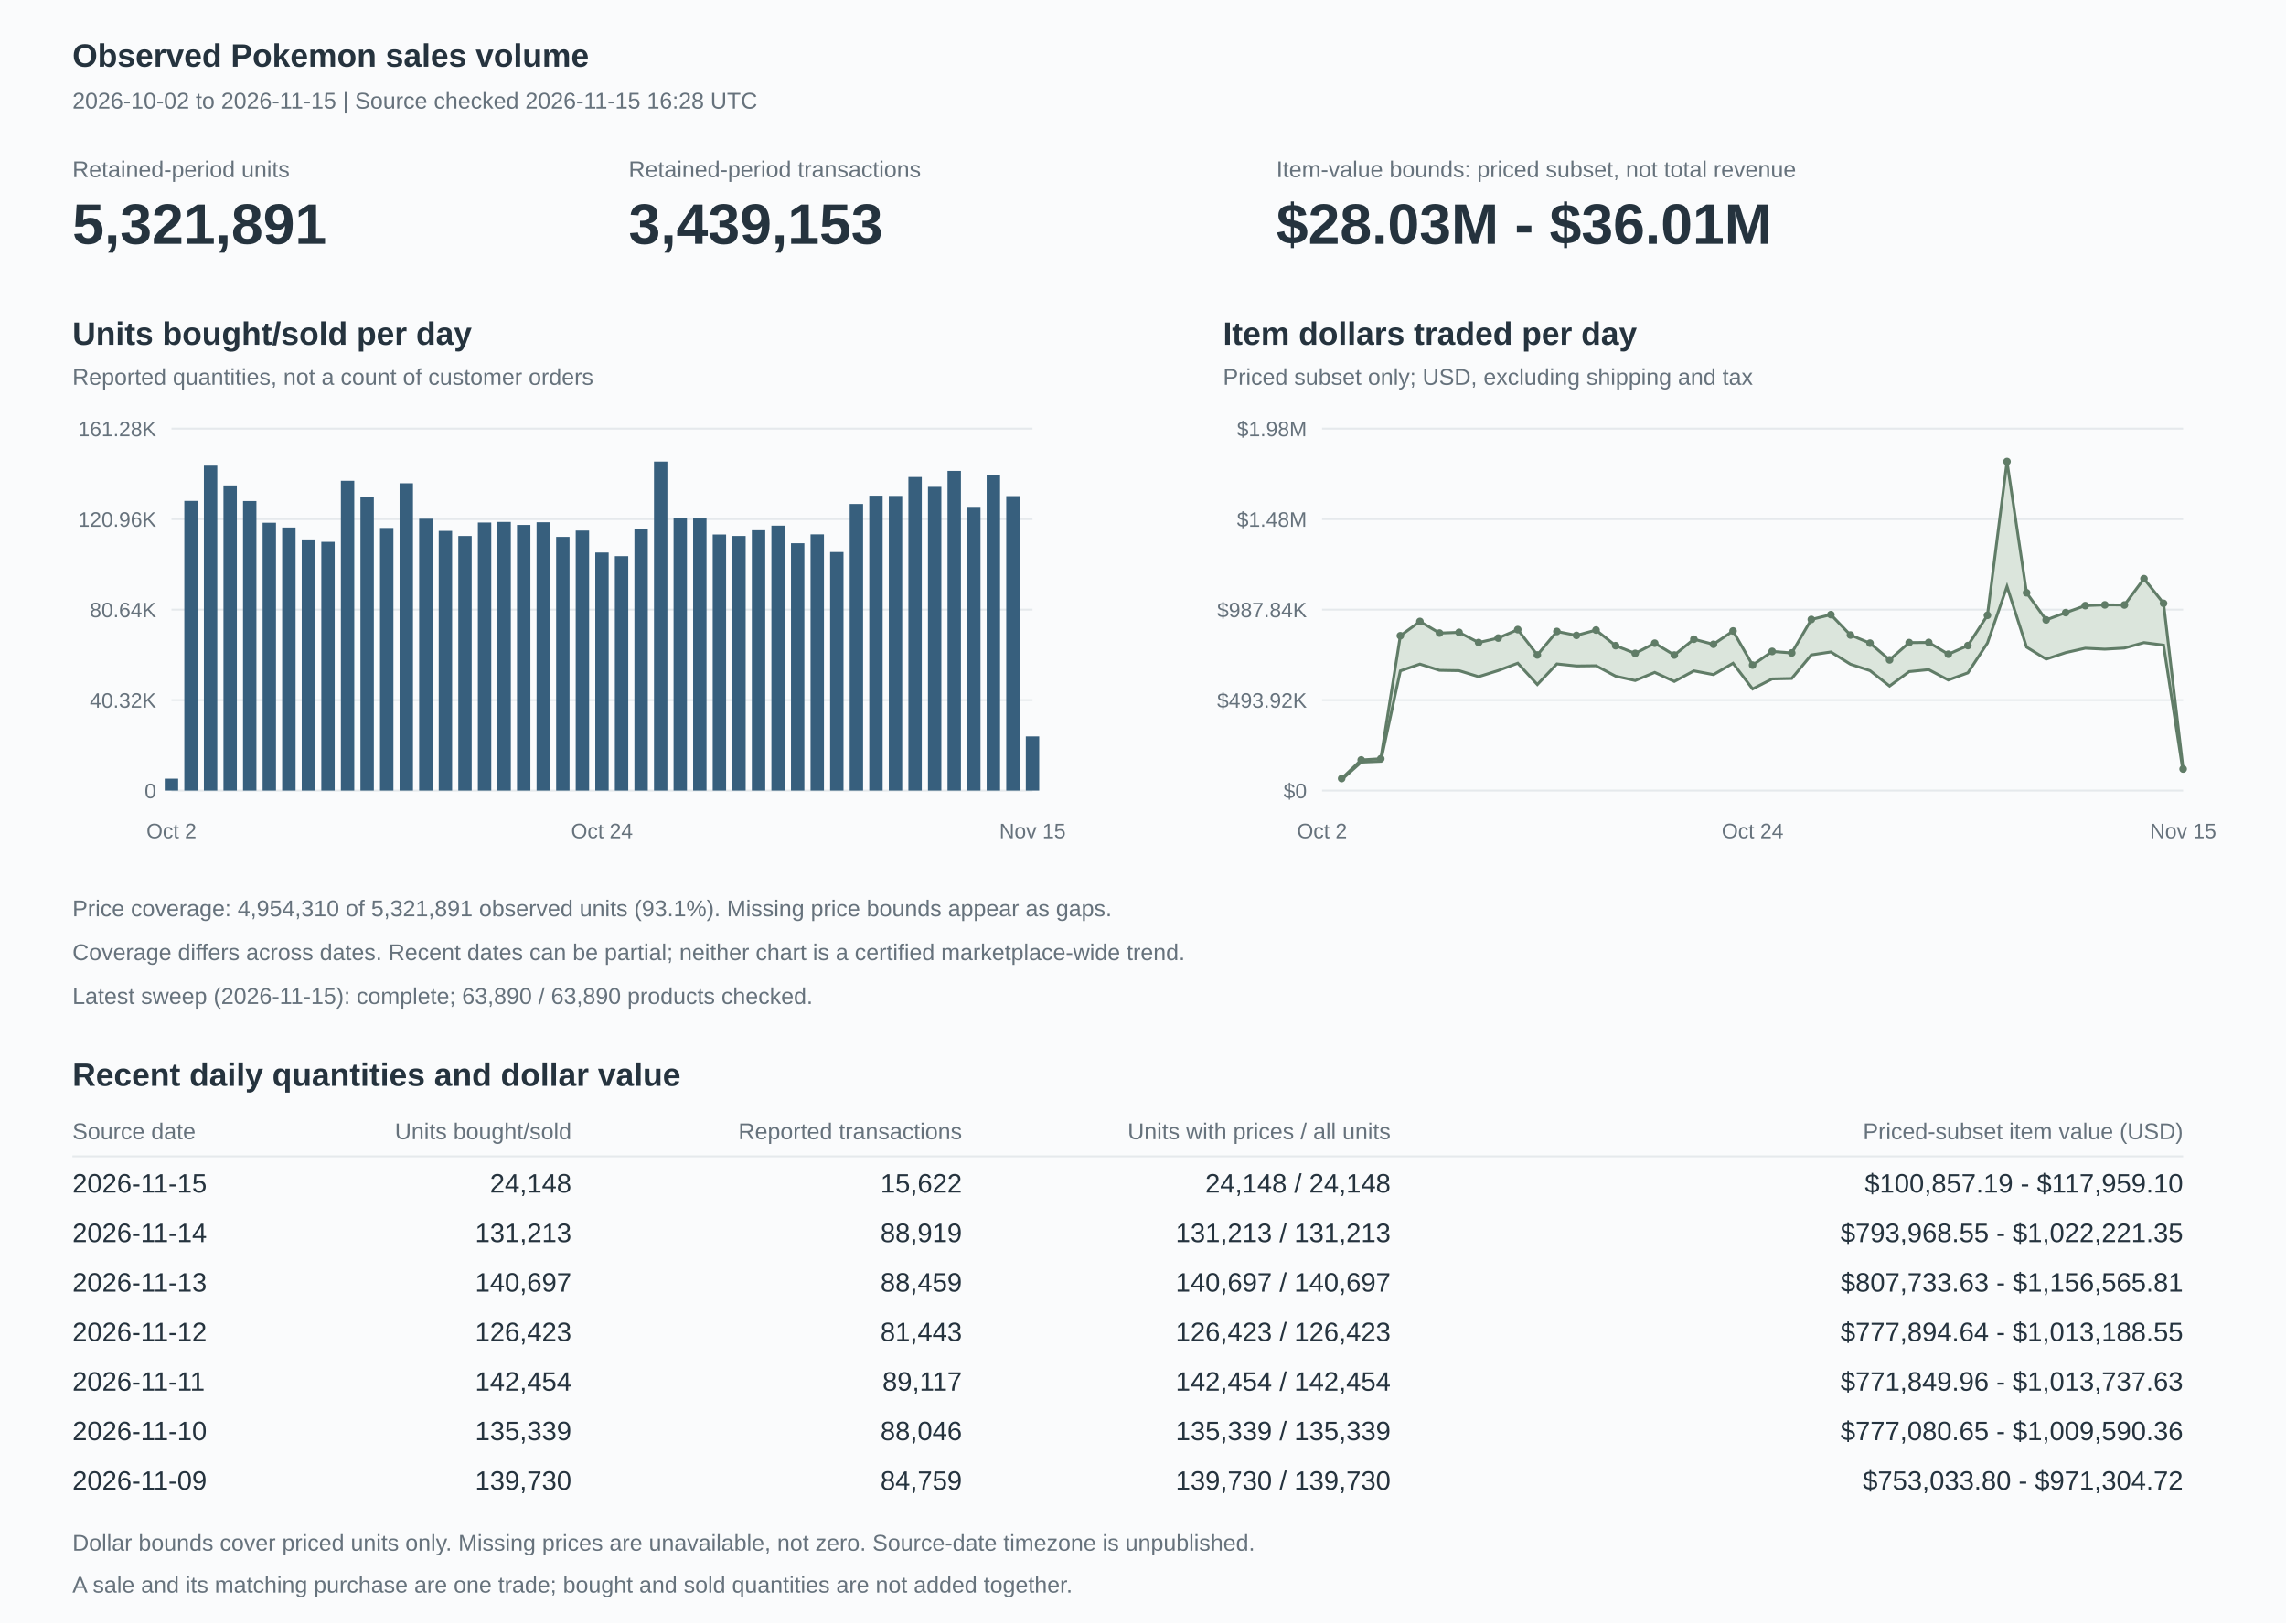
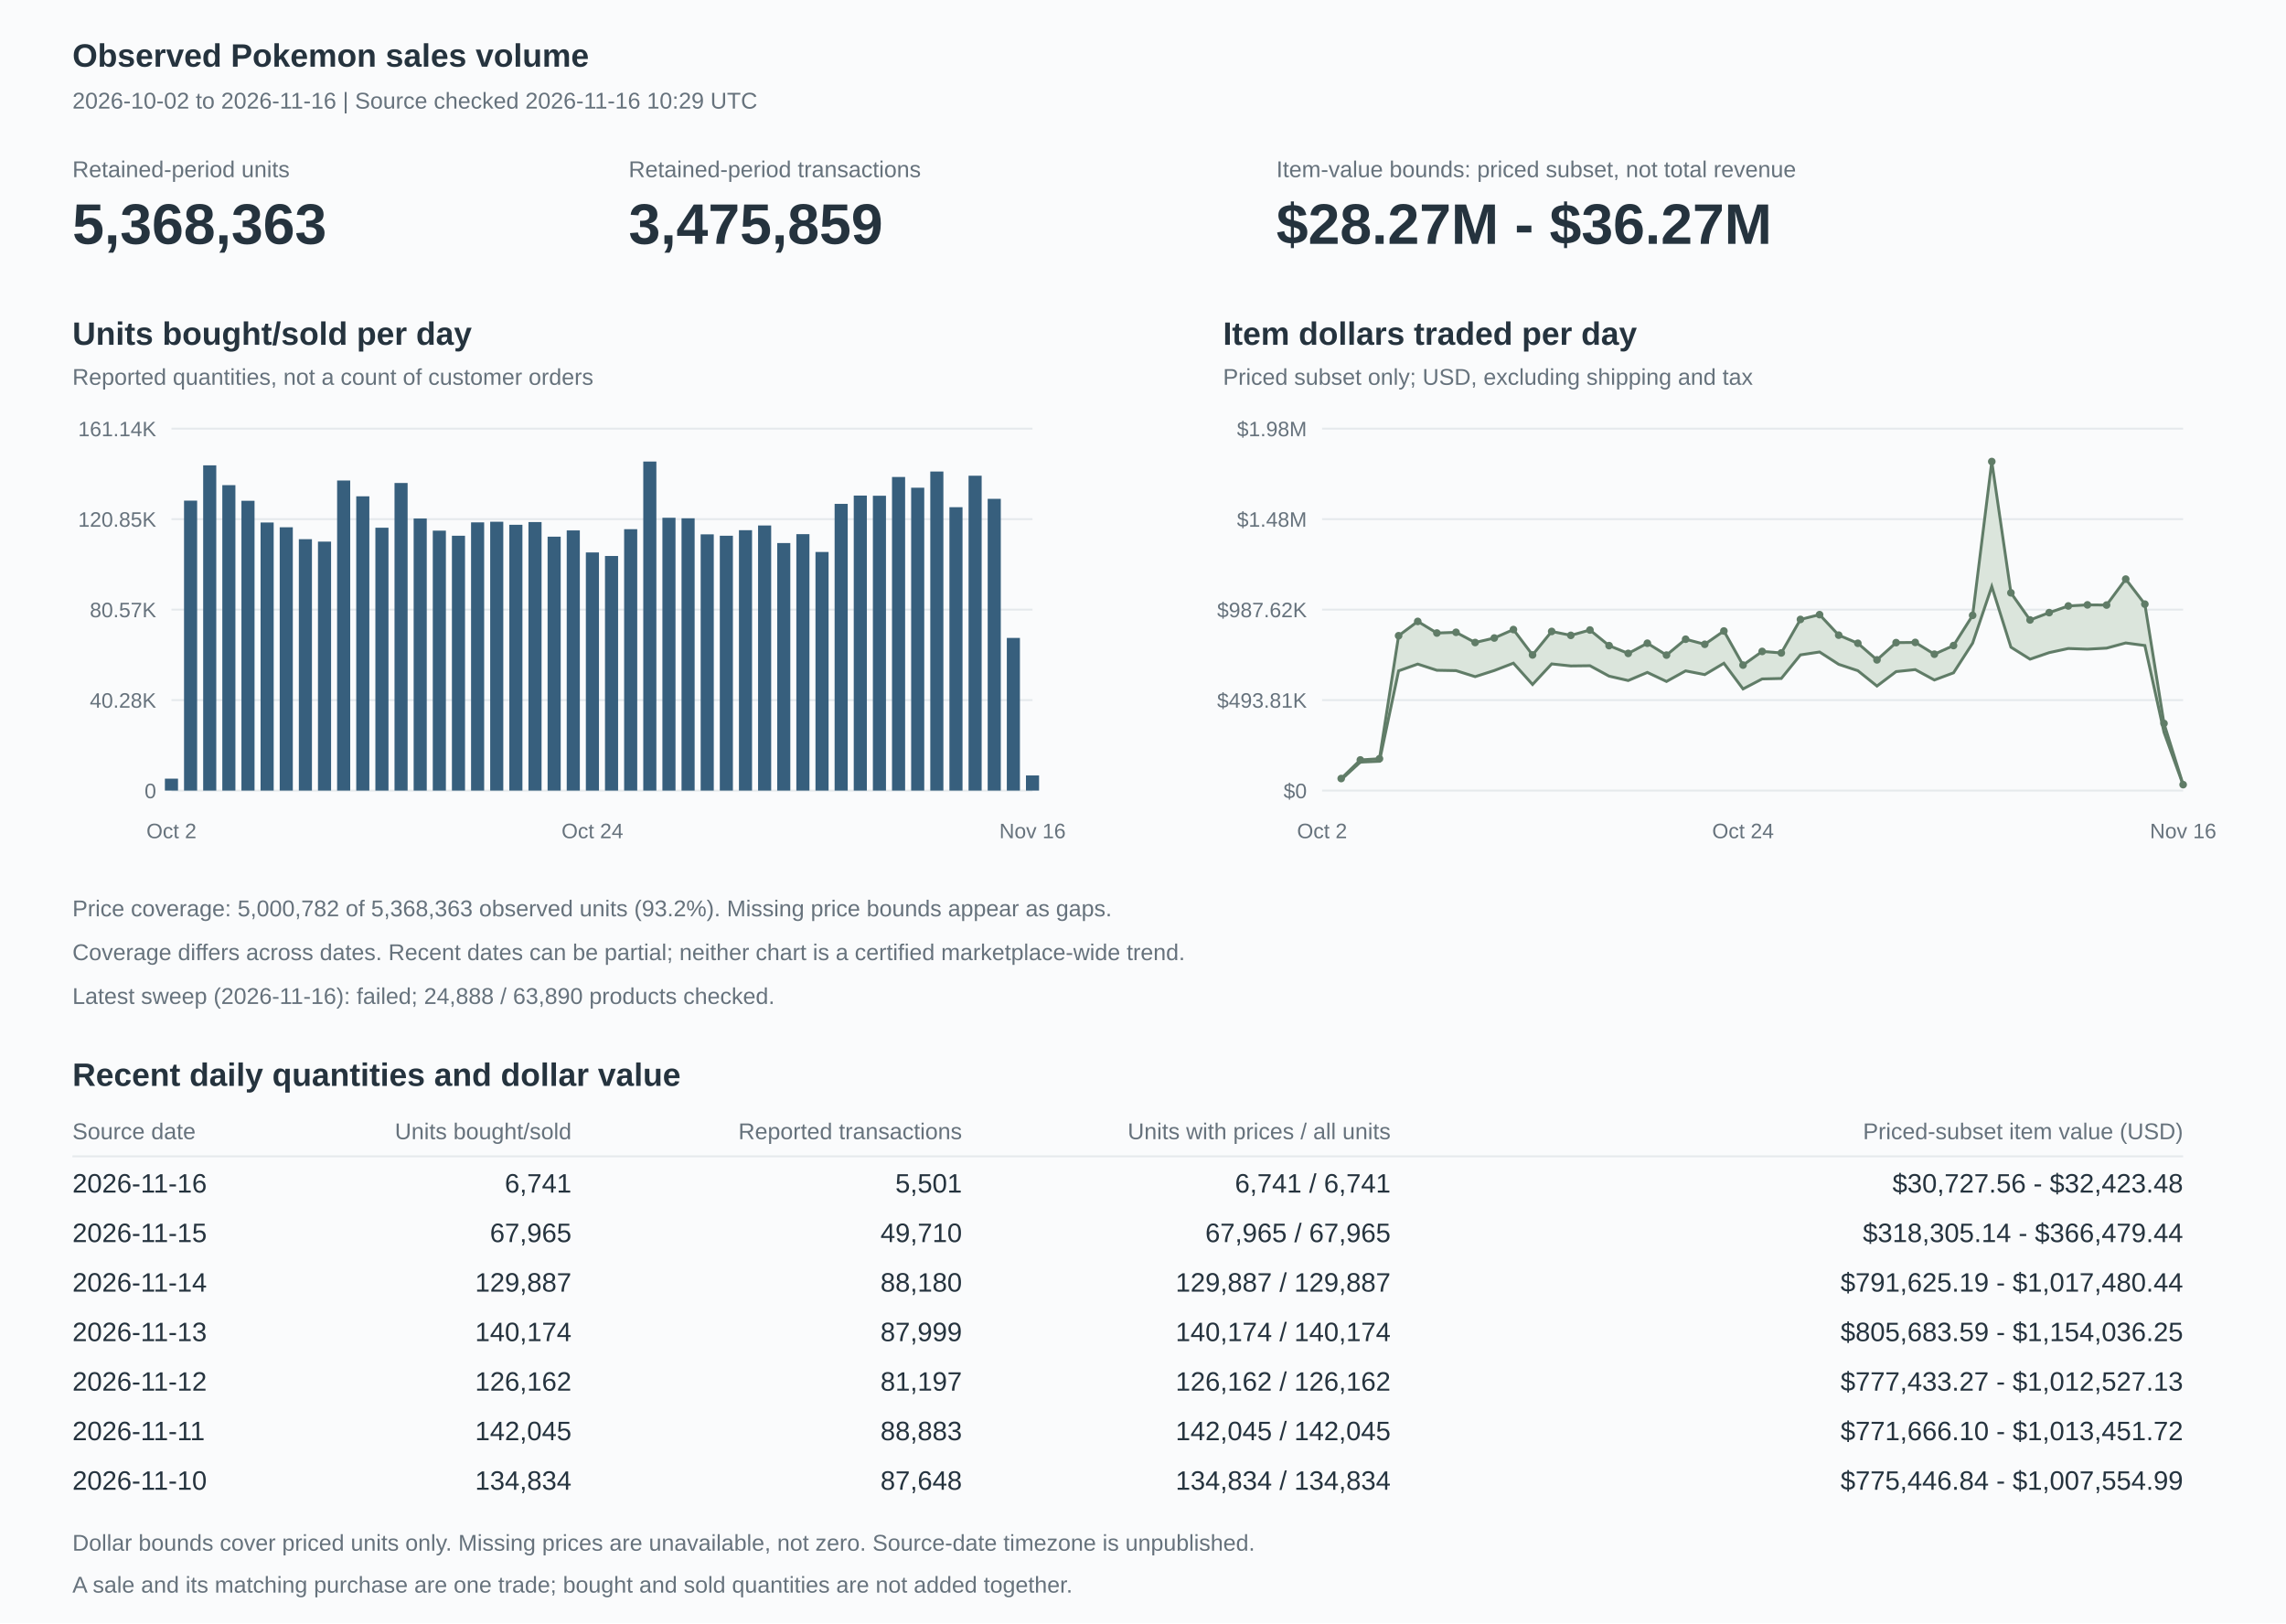
<svg xmlns="http://www.w3.org/2000/svg" width="1200" height="852" viewBox="0 0 1200 852" role="img" aria-labelledby="title description">
  <style>text{font-family:Arial,Helvetica,sans-serif;fill:#25333e;font-size:14px}.heading{font-size:17px;font-weight:600}.muted{fill:#66727c;font-size:12px}.axis{fill:#66727c;font-size:11px}.value{font-size:30px;font-weight:600}.grid{stroke:#e5e9ec;stroke-width:1}</style>
  <rect width="1200" height="852" fill="#fafbfc" />
  <text x="38" y="35" class="heading">Observed Pokemon sales volume</text>
-   <text x="38" y="57" class="muted">2026-10-02 to 2026-11-15 | Source checked 2026-11-15 16:28 UTC</text>
+   <text x="38" y="57" class="muted">2026-10-02 to 2026-11-16 | Source checked 2026-11-16 10:29 UTC</text>
  <text x="38" y="93" class="muted">Retained-period units</text>
-   <text x="38" y="128" class="value">5,321,891</text>
+   <text x="38" y="128" class="value">5,368,363</text>
  <text x="330" y="93" class="muted">Retained-period transactions</text>
-   <text x="330" y="128" class="value">3,439,153</text>
+   <text x="330" y="128" class="value">3,475,859</text>
  <text x="670" y="93" class="muted">Item-value bounds: priced subset, not total revenue</text>
-   <text x="670" y="128" class="value">$28.03M - $36.01M</text>
+   <text x="670" y="128" class="value">$28.27M - $36.27M</text>
  <text x="38" y="181" class="heading">Units bought/sold per day</text>
  <text x="38" y="202" class="muted">Reported quantities, not a count of customer orders</text>
  <path d="M90,415h452" class="grid" />
  <text x="82" y="419" text-anchor="end" class="axis">0</text>
  <path d="M90,367.5h452" class="grid" />
-   <text x="82" y="371.5" text-anchor="end" class="axis">40.32K</text>
+   <text x="82" y="371.5" text-anchor="end" class="axis">40.28K</text>
  <path d="M90,320h452" class="grid" />
-   <text x="82" y="324" text-anchor="end" class="axis">80.64K</text>
+   <text x="82" y="324" text-anchor="end" class="axis">80.57K</text>
  <path d="M90,272.5h452" class="grid" />
-   <text x="82" y="276.5" text-anchor="end" class="axis">120.96K</text>
+   <text x="82" y="276.5" text-anchor="end" class="axis">120.85K</text>
  <path d="M90,225h452" class="grid" />
-   <text x="82" y="229" text-anchor="end" class="axis">161.28K</text>
-   <rect x="86.484" y="408.742" width="7.031" height="6.258" fill="#375f7d" />
-   <rect x="96.757" y="262.931" width="7.031" height="152.069" fill="#375f7d" />
-   <rect x="107.03" y="244.423" width="7.031" height="170.577" fill="#375f7d" />
-   <rect x="117.303" y="254.811" width="7.031" height="160.189" fill="#375f7d" />
-   <rect x="127.575" y="263.008" width="7.031" height="151.992" fill="#375f7d" />
-   <rect x="137.848" y="274.401" width="7.031" height="140.599" fill="#375f7d" />
-   <rect x="148.121" y="276.903" width="7.031" height="138.097" fill="#375f7d" />
-   <rect x="158.394" y="283.153" width="7.031" height="131.847" fill="#375f7d" />
-   <rect x="168.666" y="284.422" width="7.031" height="130.578" fill="#375f7d" />
-   <rect x="178.939" y="252.376" width="7.031" height="162.624" fill="#375f7d" />
-   <rect x="189.212" y="260.665" width="7.031" height="154.335" fill="#375f7d" />
-   <rect x="199.484" y="277.135" width="7.031" height="137.865" fill="#375f7d" />
-   <rect x="209.757" y="253.679" width="7.031" height="161.321" fill="#375f7d" />
-   <rect x="220.03" y="272.306" width="7.031" height="142.694" fill="#375f7d" />
-   <rect x="230.303" y="278.667" width="7.031" height="136.333" fill="#375f7d" />
-   <rect x="240.575" y="281.345" width="7.031" height="133.655" fill="#375f7d" />
-   <rect x="250.848" y="274.29" width="7.031" height="140.71" fill="#375f7d" />
-   <rect x="261.121" y="273.971" width="7.031" height="141.029" fill="#375f7d" />
-   <rect x="271.394" y="275.551" width="7.031" height="139.449" fill="#375f7d" />
-   <rect x="281.666" y="274.148" width="7.031" height="140.852" fill="#375f7d" />
-   <rect x="291.939" y="281.81" width="7.031" height="133.19" fill="#375f7d" />
-   <rect x="302.212" y="278.5" width="7.031" height="136.5" fill="#375f7d" />
-   <rect x="312.484" y="290.029" width="7.031" height="124.971" fill="#375f7d" />
-   <rect x="322.757" y="291.94" width="7.031" height="123.06" fill="#375f7d" />
-   <rect x="333.03" y="277.892" width="7.031" height="137.108" fill="#375f7d" />
-   <rect x="343.303" y="242.273" width="7.031" height="172.727" fill="#375f7d" />
-   <rect x="353.575" y="271.83" width="7.031" height="143.17" fill="#375f7d" />
-   <rect x="363.848" y="272.17" width="7.031" height="142.83" fill="#375f7d" />
-   <rect x="374.121" y="280.567" width="7.031" height="134.433" fill="#375f7d" />
-   <rect x="384.394" y="281.332" width="7.031" height="133.668" fill="#375f7d" />
-   <rect x="394.666" y="278.333" width="7.031" height="136.667" fill="#375f7d" />
-   <rect x="404.939" y="275.922" width="7.031" height="139.078" fill="#375f7d" />
-   <rect x="415.212" y="285.158" width="7.031" height="129.842" fill="#375f7d" />
-   <rect x="425.484" y="280.495" width="7.031" height="134.505" fill="#375f7d" />
-   <rect x="435.757" y="289.77" width="7.031" height="125.23" fill="#375f7d" />
-   <rect x="446.03" y="264.55" width="7.031" height="150.45" fill="#375f7d" />
-   <rect x="456.303" y="260.204" width="7.031" height="154.796" fill="#375f7d" />
-   <rect x="466.575" y="260.328" width="7.031" height="154.672" fill="#375f7d" />
-   <rect x="476.848" y="250.388" width="7.031" height="164.612" fill="#375f7d" />
-   <rect x="487.121" y="255.561" width="7.031" height="159.439" fill="#375f7d" />
-   <rect x="497.394" y="247.179" width="7.031" height="167.821" fill="#375f7d" />
-   <rect x="507.666" y="266.065" width="7.031" height="148.935" fill="#375f7d" />
-   <rect x="517.939" y="249.249" width="7.031" height="165.751" fill="#375f7d" />
-   <rect x="528.212" y="260.422" width="7.031" height="154.578" fill="#375f7d" />
-   <rect x="538.484" y="386.552" width="7.031" height="28.448" fill="#375f7d" />
+   <text x="82" y="229" text-anchor="end" class="axis">161.14K</text>
+   <rect x="86.561" y="408.737" width="6.878" height="6.263" fill="#375f7d" />
+   <rect x="96.605" y="262.795" width="6.878" height="152.205" fill="#375f7d" />
+   <rect x="106.65" y="244.27" width="6.878" height="170.73" fill="#375f7d" />
+   <rect x="116.694" y="254.668" width="6.878" height="160.332" fill="#375f7d" />
+   <rect x="126.739" y="262.872" width="6.878" height="152.128" fill="#375f7d" />
+   <rect x="136.783" y="274.275" width="6.878" height="140.725" fill="#375f7d" />
+   <rect x="146.828" y="276.78" width="6.878" height="138.22" fill="#375f7d" />
+   <rect x="156.872" y="283.035" width="6.878" height="131.965" fill="#375f7d" />
+   <rect x="166.916" y="284.305" width="6.878" height="130.695" fill="#375f7d" />
+   <rect x="176.961" y="252.23" width="6.878" height="162.77" fill="#375f7d" />
+   <rect x="187.005" y="260.527" width="6.878" height="154.473" fill="#375f7d" />
+   <rect x="197.05" y="277.012" width="6.878" height="137.988" fill="#375f7d" />
+   <rect x="207.094" y="253.535" width="6.878" height="161.465" fill="#375f7d" />
+   <rect x="217.139" y="272.179" width="6.878" height="142.821" fill="#375f7d" />
+   <rect x="227.183" y="278.545" width="6.878" height="136.455" fill="#375f7d" />
+   <rect x="237.228" y="281.225" width="6.878" height="133.775" fill="#375f7d" />
+   <rect x="247.272" y="274.206" width="6.878" height="140.794" fill="#375f7d" />
+   <rect x="257.316" y="273.877" width="6.878" height="141.123" fill="#375f7d" />
+   <rect x="267.361" y="275.474" width="6.878" height="139.526" fill="#375f7d" />
+   <rect x="277.405" y="274.039" width="6.878" height="140.961" fill="#375f7d" />
+   <rect x="287.45" y="281.717" width="6.878" height="133.283" fill="#375f7d" />
+   <rect x="297.494" y="278.427" width="6.878" height="136.573" fill="#375f7d" />
+   <rect x="307.539" y="289.991" width="6.878" height="125.009" fill="#375f7d" />
+   <rect x="317.583" y="291.849" width="6.878" height="123.151" fill="#375f7d" />
+   <rect x="327.628" y="277.787" width="6.878" height="137.213" fill="#375f7d" />
+   <rect x="337.672" y="242.273" width="6.878" height="172.727" fill="#375f7d" />
+   <rect x="347.716" y="271.791" width="6.878" height="143.209" fill="#375f7d" />
+   <rect x="357.761" y="272.066" width="6.878" height="142.934" fill="#375f7d" />
+   <rect x="367.805" y="280.494" width="6.878" height="134.506" fill="#375f7d" />
+   <rect x="377.85" y="281.225" width="6.878" height="133.775" fill="#375f7d" />
+   <rect x="387.894" y="278.315" width="6.878" height="136.685" fill="#375f7d" />
+   <rect x="397.939" y="275.838" width="6.878" height="139.162" fill="#375f7d" />
+   <rect x="407.983" y="285.06" width="6.878" height="129.94" fill="#375f7d" />
+   <rect x="418.028" y="280.39" width="6.878" height="134.61" fill="#375f7d" />
+   <rect x="428.072" y="289.749" width="6.878" height="125.251" fill="#375f7d" />
+   <rect x="438.116" y="264.494" width="6.878" height="150.506" fill="#375f7d" />
+   <rect x="448.161" y="260.136" width="6.878" height="154.864" fill="#375f7d" />
+   <rect x="458.205" y="260.228" width="6.878" height="154.772" fill="#375f7d" />
+   <rect x="468.25" y="250.386" width="6.878" height="164.614" fill="#375f7d" />
+   <rect x="478.294" y="256.014" width="6.878" height="158.986" fill="#375f7d" />
+   <rect x="488.339" y="247.512" width="6.878" height="167.488" fill="#375f7d" />
+   <rect x="498.383" y="266.24" width="6.878" height="148.76" fill="#375f7d" />
+   <rect x="508.428" y="249.718" width="6.878" height="165.282" fill="#375f7d" />
+   <rect x="518.472" y="261.847" width="6.878" height="153.153" fill="#375f7d" />
+   <rect x="528.516" y="334.861" width="6.878" height="80.139" fill="#375f7d" />
+   <rect x="538.561" y="407.052" width="6.878" height="7.948" fill="#375f7d" />
  <text x="90" y="440" text-anchor="middle" class="axis">Oct 2</text>
-   <text x="316" y="440" text-anchor="middle" class="axis">Oct 24</text>
-   <text x="542" y="440" text-anchor="middle" class="axis">Nov 15</text>
+   <text x="310.978" y="440" text-anchor="middle" class="axis">Oct 24</text>
+   <text x="542" y="440" text-anchor="middle" class="axis">Nov 16</text>
  <text x="642" y="181" class="heading">Item dollars traded per day</text>
  <text x="642" y="202" class="muted">Priced subset only; USD, excluding shipping and tax</text>
  <path d="M694,415h452" class="grid" />
  <text x="686" y="419" text-anchor="end" class="axis">$0</text>
  <path d="M694,367.5h452" class="grid" />
-   <text x="686" y="371.5" text-anchor="end" class="axis">$493.92K</text>
+   <text x="686" y="371.5" text-anchor="end" class="axis">$493.81K</text>
  <path d="M694,320h452" class="grid" />
-   <text x="686" y="324" text-anchor="end" class="axis">$987.84K</text>
+   <text x="686" y="324" text-anchor="end" class="axis">$987.62K</text>
  <path d="M694,272.5h452" class="grid" />
  <text x="686" y="276.5" text-anchor="end" class="axis">$1.48M</text>
  <path d="M694,225h452" class="grid" />
  <text x="686" y="229" text-anchor="end" class="axis">$1.98M</text>
-   <polygon points="704.273,408.673 714.545,398.916 724.818,398.274 735.091,333.722 745.364,326.217 755.636,332.314 765.909,331.935 776.182,337.292 786.455,334.93 796.727,330.493 807,343.811 817.273,331.478 827.545,333.532 837.818,330.727 848.091,338.932 858.364,342.99 868.636,337.638 878.909,343.854 889.182,335.548 899.455,338.215 909.727,331.222 920,349.129 930.273,341.955 940.545,342.755 950.818,325.178 961.091,322.633 971.364,333.35 981.636,337.618 991.909,346.38 1002.182,337.33 1012.455,337.229 1022.727,343.424 1033,338.878 1043.273,322.986 1053.545,242.273 1063.818,311.161 1074.091,325.412 1084.364,321.59 1094.636,317.908 1104.909,317.509 1115.182,317.562 1125.455,303.774 1135.727,316.694 1146,403.656 1146,405.301 1135.727,338.645 1125.455,337.321 1115.182,340.19 1104.909,340.772 1094.636,340.269 1084.364,342.581 1074.091,346.004 1063.818,339.691 1053.545,307.866 1043.273,337.559 1033,353.188 1022.727,356.957 1012.455,351.498 1002.182,352.533 991.909,360.123 981.636,352.023 971.364,348.662 961.091,342.231 950.818,343.783 940.545,356.151 930.273,356.385 920,361.645 909.727,348.161 899.455,354.123 889.182,352.159 878.909,357.707 868.636,352.964 858.364,357.226 848.091,354.938 837.818,349.469 827.545,349.593 817.273,348.518 807,359.319 796.727,348.133 786.455,351.989 776.182,355.205 765.909,352.044 755.636,351.86 745.364,348.601 735.091,352.161 724.818,399.628 714.545,400.06 704.273,409.261" fill="#dbe5dc" />
-   <polyline points="704.273,409.261 714.545,400.06 724.818,399.628 735.091,352.161 745.364,348.601 755.636,351.86 765.909,352.044 776.182,355.205 786.455,351.989 796.727,348.133 807,359.319 817.273,348.518 827.545,349.593 837.818,349.469 848.091,354.938 858.364,357.226 868.636,352.964 878.909,357.707 889.182,352.159 899.455,354.123 909.727,348.161 920,361.645 930.273,356.385 940.545,356.151 950.818,343.783 961.091,342.231 971.364,348.662 981.636,352.023 991.909,360.123 1002.182,352.533 1012.455,351.498 1022.727,356.957 1033,353.188 1043.273,337.559 1053.545,307.866 1063.818,339.691 1074.091,346.004 1084.364,342.581 1094.636,340.269 1104.909,340.772 1115.182,340.19 1125.455,337.321 1135.727,338.645 1146,405.301" fill="none" stroke="#607c67" stroke-width="1.5" />
-   <polyline points="704.273,408.673 714.545,398.916 724.818,398.274 735.091,333.722 745.364,326.217 755.636,332.314 765.909,331.935 776.182,337.292 786.455,334.93 796.727,330.493 807,343.811 817.273,331.478 827.545,333.532 837.818,330.727 848.091,338.932 858.364,342.99 868.636,337.638 878.909,343.854 889.182,335.548 899.455,338.215 909.727,331.222 920,349.129 930.273,341.955 940.545,342.755 950.818,325.178 961.091,322.633 971.364,333.35 981.636,337.618 991.909,346.38 1002.182,337.33 1012.455,337.229 1022.727,343.424 1033,338.878 1043.273,322.986 1053.545,242.273 1063.818,311.161 1074.091,325.412 1084.364,321.59 1094.636,317.908 1104.909,317.509 1115.182,317.562 1125.455,303.774 1135.727,316.694 1146,403.656" fill="none" stroke="#607c67" stroke-width="1.5" />
-   <circle cx="704.273" cy="408.673" r="2" fill="#607c67" />
-   <circle cx="714.545" cy="398.916" r="2" fill="#607c67" />
-   <circle cx="724.818" cy="398.274" r="2" fill="#607c67" />
-   <circle cx="735.091" cy="333.722" r="2" fill="#607c67" />
-   <circle cx="745.364" cy="326.217" r="2" fill="#607c67" />
-   <circle cx="755.636" cy="332.314" r="2" fill="#607c67" />
-   <circle cx="765.909" cy="331.935" r="2" fill="#607c67" />
-   <circle cx="776.182" cy="337.292" r="2" fill="#607c67" />
-   <circle cx="786.455" cy="334.93" r="2" fill="#607c67" />
-   <circle cx="796.727" cy="330.493" r="2" fill="#607c67" />
-   <circle cx="807" cy="343.811" r="2" fill="#607c67" />
-   <circle cx="817.273" cy="331.478" r="2" fill="#607c67" />
-   <circle cx="827.545" cy="333.532" r="2" fill="#607c67" />
-   <circle cx="837.818" cy="330.727" r="2" fill="#607c67" />
-   <circle cx="848.091" cy="338.932" r="2" fill="#607c67" />
-   <circle cx="858.364" cy="342.99" r="2" fill="#607c67" />
-   <circle cx="868.636" cy="337.638" r="2" fill="#607c67" />
-   <circle cx="878.909" cy="343.854" r="2" fill="#607c67" />
-   <circle cx="889.182" cy="335.548" r="2" fill="#607c67" />
-   <circle cx="899.455" cy="338.215" r="2" fill="#607c67" />
-   <circle cx="909.727" cy="331.222" r="2" fill="#607c67" />
-   <circle cx="920" cy="349.129" r="2" fill="#607c67" />
-   <circle cx="930.273" cy="341.955" r="2" fill="#607c67" />
-   <circle cx="940.545" cy="342.755" r="2" fill="#607c67" />
-   <circle cx="950.818" cy="325.178" r="2" fill="#607c67" />
-   <circle cx="961.091" cy="322.633" r="2" fill="#607c67" />
-   <circle cx="971.364" cy="333.35" r="2" fill="#607c67" />
-   <circle cx="981.636" cy="337.618" r="2" fill="#607c67" />
-   <circle cx="991.909" cy="346.38" r="2" fill="#607c67" />
-   <circle cx="1002.182" cy="337.33" r="2" fill="#607c67" />
-   <circle cx="1012.455" cy="337.229" r="2" fill="#607c67" />
-   <circle cx="1022.727" cy="343.424" r="2" fill="#607c67" />
-   <circle cx="1033" cy="338.878" r="2" fill="#607c67" />
-   <circle cx="1043.273" cy="322.986" r="2" fill="#607c67" />
-   <circle cx="1053.545" cy="242.273" r="2" fill="#607c67" />
-   <circle cx="1063.818" cy="311.161" r="2" fill="#607c67" />
-   <circle cx="1074.091" cy="325.412" r="2" fill="#607c67" />
-   <circle cx="1084.364" cy="321.59" r="2" fill="#607c67" />
-   <circle cx="1094.636" cy="317.908" r="2" fill="#607c67" />
-   <circle cx="1104.909" cy="317.509" r="2" fill="#607c67" />
-   <circle cx="1115.182" cy="317.562" r="2" fill="#607c67" />
-   <circle cx="1125.455" cy="303.774" r="2" fill="#607c67" />
-   <circle cx="1135.727" cy="316.694" r="2" fill="#607c67" />
-   <circle cx="1146" cy="403.656" r="2" fill="#607c67" />
+   <polygon points="704.044,408.672 714.089,398.912 724.133,398.27 734.178,333.704 744.222,326.197 754.267,332.295 764.311,331.916 774.356,337.275 784.4,334.912 794.444,330.474 804.489,343.795 814.533,331.46 824.578,333.514 834.622,330.708 844.667,338.915 854.711,342.996 864.756,337.644 874.8,343.878 884.844,335.544 894.889,338.206 904.933,331.221 914.978,349.124 925.022,341.959 935.067,342.747 945.111,325.165 955.156,322.642 965.2,333.412 975.244,337.671 985.289,346.382 995.333,337.333 1005.378,337.219 1015.422,343.41 1025.467,338.869 1035.511,323.015 1045.556,242.273 1055.6,311.198 1065.644,325.428 1075.689,321.589 1085.733,318.082 1095.778,317.515 1105.822,317.604 1115.867,303.992 1125.911,317.128 1135.956,379.748 1146,411.881 1146,412.044 1135.956,384.382 1125.911,338.853 1115.867,337.501 1105.822,340.218 1095.778,340.773 1085.733,340.409 1075.689,342.579 1065.644,346.02 1055.6,339.722 1045.556,307.877 1035.511,337.587 1025.467,353.181 1015.422,356.946 1005.378,351.487 995.333,352.537 985.289,360.128 975.244,352.06 965.2,348.721 955.156,342.24 945.111,343.771 935.067,356.145 925.022,356.389 914.978,361.641 904.933,348.163 894.889,354.116 884.844,352.157 874.8,357.719 864.756,352.966 854.711,357.227 844.667,354.924 834.622,349.454 824.578,349.579 814.533,348.503 804.489,359.307 794.444,348.118 784.4,351.975 774.356,355.192 764.311,352.03 754.267,351.845 744.222,348.586 734.178,352.147 724.133,399.625 714.089,400.056 704.044,409.259" fill="#dbe5dc" />
+   <polyline points="704.044,409.259 714.089,400.056 724.133,399.625 734.178,352.147 744.222,348.586 754.267,351.845 764.311,352.03 774.356,355.192 784.4,351.975 794.444,348.118 804.489,359.307 814.533,348.503 824.578,349.579 834.622,349.454 844.667,354.924 854.711,357.227 864.756,352.966 874.8,357.719 884.844,352.157 894.889,354.116 904.933,348.163 914.978,361.641 925.022,356.389 935.067,356.145 945.111,343.771 955.156,342.24 965.2,348.721 975.244,352.06 985.289,360.128 995.333,352.537 1005.378,351.487 1015.422,356.946 1025.467,353.181 1035.511,337.587 1045.556,307.877 1055.6,339.722 1065.644,346.02 1075.689,342.579 1085.733,340.409 1095.778,340.773 1105.822,340.218 1115.867,337.501 1125.911,338.853 1135.956,384.382 1146,412.044" fill="none" stroke="#607c67" stroke-width="1.5" />
+   <polyline points="704.044,408.672 714.089,398.912 724.133,398.27 734.178,333.704 744.222,326.197 754.267,332.295 764.311,331.916 774.356,337.275 784.4,334.912 794.444,330.474 804.489,343.795 814.533,331.46 824.578,333.514 834.622,330.708 844.667,338.915 854.711,342.996 864.756,337.644 874.8,343.878 884.844,335.544 894.889,338.206 904.933,331.221 914.978,349.124 925.022,341.959 935.067,342.747 945.111,325.165 955.156,322.642 965.2,333.412 975.244,337.671 985.289,346.382 995.333,337.333 1005.378,337.219 1015.422,343.41 1025.467,338.869 1035.511,323.015 1045.556,242.273 1055.6,311.198 1065.644,325.428 1075.689,321.589 1085.733,318.082 1095.778,317.515 1105.822,317.604 1115.867,303.992 1125.911,317.128 1135.956,379.748 1146,411.881" fill="none" stroke="#607c67" stroke-width="1.5" />
+   <circle cx="704.044" cy="408.672" r="2" fill="#607c67" />
+   <circle cx="714.089" cy="398.912" r="2" fill="#607c67" />
+   <circle cx="724.133" cy="398.27" r="2" fill="#607c67" />
+   <circle cx="734.178" cy="333.704" r="2" fill="#607c67" />
+   <circle cx="744.222" cy="326.197" r="2" fill="#607c67" />
+   <circle cx="754.267" cy="332.295" r="2" fill="#607c67" />
+   <circle cx="764.311" cy="331.916" r="2" fill="#607c67" />
+   <circle cx="774.356" cy="337.275" r="2" fill="#607c67" />
+   <circle cx="784.4" cy="334.912" r="2" fill="#607c67" />
+   <circle cx="794.444" cy="330.474" r="2" fill="#607c67" />
+   <circle cx="804.489" cy="343.795" r="2" fill="#607c67" />
+   <circle cx="814.533" cy="331.46" r="2" fill="#607c67" />
+   <circle cx="824.578" cy="333.514" r="2" fill="#607c67" />
+   <circle cx="834.622" cy="330.708" r="2" fill="#607c67" />
+   <circle cx="844.667" cy="338.915" r="2" fill="#607c67" />
+   <circle cx="854.711" cy="342.996" r="2" fill="#607c67" />
+   <circle cx="864.756" cy="337.644" r="2" fill="#607c67" />
+   <circle cx="874.8" cy="343.878" r="2" fill="#607c67" />
+   <circle cx="884.844" cy="335.544" r="2" fill="#607c67" />
+   <circle cx="894.889" cy="338.206" r="2" fill="#607c67" />
+   <circle cx="904.933" cy="331.221" r="2" fill="#607c67" />
+   <circle cx="914.978" cy="349.124" r="2" fill="#607c67" />
+   <circle cx="925.022" cy="341.959" r="2" fill="#607c67" />
+   <circle cx="935.067" cy="342.747" r="2" fill="#607c67" />
+   <circle cx="945.111" cy="325.165" r="2" fill="#607c67" />
+   <circle cx="955.156" cy="322.642" r="2" fill="#607c67" />
+   <circle cx="965.2" cy="333.412" r="2" fill="#607c67" />
+   <circle cx="975.244" cy="337.671" r="2" fill="#607c67" />
+   <circle cx="985.289" cy="346.382" r="2" fill="#607c67" />
+   <circle cx="995.333" cy="337.333" r="2" fill="#607c67" />
+   <circle cx="1005.378" cy="337.219" r="2" fill="#607c67" />
+   <circle cx="1015.422" cy="343.41" r="2" fill="#607c67" />
+   <circle cx="1025.467" cy="338.869" r="2" fill="#607c67" />
+   <circle cx="1035.511" cy="323.015" r="2" fill="#607c67" />
+   <circle cx="1045.556" cy="242.273" r="2" fill="#607c67" />
+   <circle cx="1055.6" cy="311.198" r="2" fill="#607c67" />
+   <circle cx="1065.644" cy="325.428" r="2" fill="#607c67" />
+   <circle cx="1075.689" cy="321.589" r="2" fill="#607c67" />
+   <circle cx="1085.733" cy="318.082" r="2" fill="#607c67" />
+   <circle cx="1095.778" cy="317.515" r="2" fill="#607c67" />
+   <circle cx="1105.822" cy="317.604" r="2" fill="#607c67" />
+   <circle cx="1115.867" cy="303.992" r="2" fill="#607c67" />
+   <circle cx="1125.911" cy="317.128" r="2" fill="#607c67" />
+   <circle cx="1135.956" cy="379.748" r="2" fill="#607c67" />
+   <circle cx="1146" cy="411.881" r="2" fill="#607c67" />
  <text x="694" y="440" text-anchor="middle" class="axis">Oct 2</text>
-   <text x="920" y="440" text-anchor="middle" class="axis">Oct 24</text>
-   <text x="1146" y="440" text-anchor="middle" class="axis">Nov 15</text>
-   <text x="38" y="481" class="muted">Price coverage: 4,954,310 of 5,321,891 observed units (93.1%). Missing price bounds appear as gaps.</text>
+   <text x="914.978" y="440" text-anchor="middle" class="axis">Oct 24</text>
+   <text x="1146" y="440" text-anchor="middle" class="axis">Nov 16</text>
+   <text x="38" y="481" class="muted">Price coverage: 5,000,782 of 5,368,363 observed units (93.2%). Missing price bounds appear as gaps.</text>
  <text x="38" y="504" class="muted">Coverage differs across dates. Recent dates can be partial; neither chart is a certified marketplace-wide trend.</text>
-   <text x="38" y="527" class="muted">Latest sweep (2026-11-15): complete; 63,890 / 63,890 products checked.</text>
+   <text x="38" y="527" class="muted">Latest sweep (2026-11-16): failed; 24,888 / 63,890 products checked.</text>
  <text x="38" y="570" class="heading">Recent daily quantities and dollar value</text>
  <text x="38" y="598" class="muted">Source date</text>
  <text x="300" y="598" text-anchor="end" class="muted">Units bought/sold</text>
  <text x="505" y="598" text-anchor="end" class="muted">Reported transactions</text>
  <text x="730" y="598" text-anchor="end" class="muted">Units with prices / all units</text>
  <text x="1146" y="598" text-anchor="end" class="muted">Priced-subset item value (USD)</text>
  <path d="M38,607h1108" class="grid" />
-   <text x="38" y="626">2026-11-15</text>
-   <text x="300" y="626" text-anchor="end">24,148</text>
-   <text x="505" y="626" text-anchor="end">15,622</text>
-   <text x="730" y="626" text-anchor="end">24,148 / 24,148</text>
-   <text x="1146" y="626" text-anchor="end">$100,857.19 - $117,959.10</text>
-   <text x="38" y="652">2026-11-14</text>
-   <text x="300" y="652" text-anchor="end">131,213</text>
-   <text x="505" y="652" text-anchor="end">88,919</text>
-   <text x="730" y="652" text-anchor="end">131,213 / 131,213</text>
-   <text x="1146" y="652" text-anchor="end">$793,968.55 - $1,022,221.35</text>
-   <text x="38" y="678">2026-11-13</text>
-   <text x="300" y="678" text-anchor="end">140,697</text>
-   <text x="505" y="678" text-anchor="end">88,459</text>
-   <text x="730" y="678" text-anchor="end">140,697 / 140,697</text>
-   <text x="1146" y="678" text-anchor="end">$807,733.63 - $1,156,565.81</text>
-   <text x="38" y="704">2026-11-12</text>
-   <text x="300" y="704" text-anchor="end">126,423</text>
-   <text x="505" y="704" text-anchor="end">81,443</text>
-   <text x="730" y="704" text-anchor="end">126,423 / 126,423</text>
-   <text x="1146" y="704" text-anchor="end">$777,894.64 - $1,013,188.55</text>
-   <text x="38" y="730">2026-11-11</text>
-   <text x="300" y="730" text-anchor="end">142,454</text>
-   <text x="505" y="730" text-anchor="end">89,117</text>
-   <text x="730" y="730" text-anchor="end">142,454 / 142,454</text>
-   <text x="1146" y="730" text-anchor="end">$771,849.96 - $1,013,737.63</text>
-   <text x="38" y="756">2026-11-10</text>
-   <text x="300" y="756" text-anchor="end">135,339</text>
-   <text x="505" y="756" text-anchor="end">88,046</text>
-   <text x="730" y="756" text-anchor="end">135,339 / 135,339</text>
-   <text x="1146" y="756" text-anchor="end">$777,080.65 - $1,009,590.36</text>
-   <text x="38" y="782">2026-11-09</text>
-   <text x="300" y="782" text-anchor="end">139,730</text>
-   <text x="505" y="782" text-anchor="end">84,759</text>
-   <text x="730" y="782" text-anchor="end">139,730 / 139,730</text>
-   <text x="1146" y="782" text-anchor="end">$753,033.80 - $971,304.72</text>
+   <text x="38" y="626">2026-11-16</text>
+   <text x="300" y="626" text-anchor="end">6,741</text>
+   <text x="505" y="626" text-anchor="end">5,501</text>
+   <text x="730" y="626" text-anchor="end">6,741 / 6,741</text>
+   <text x="1146" y="626" text-anchor="end">$30,727.56 - $32,423.48</text>
+   <text x="38" y="652">2026-11-15</text>
+   <text x="300" y="652" text-anchor="end">67,965</text>
+   <text x="505" y="652" text-anchor="end">49,710</text>
+   <text x="730" y="652" text-anchor="end">67,965 / 67,965</text>
+   <text x="1146" y="652" text-anchor="end">$318,305.14 - $366,479.44</text>
+   <text x="38" y="678">2026-11-14</text>
+   <text x="300" y="678" text-anchor="end">129,887</text>
+   <text x="505" y="678" text-anchor="end">88,180</text>
+   <text x="730" y="678" text-anchor="end">129,887 / 129,887</text>
+   <text x="1146" y="678" text-anchor="end">$791,625.19 - $1,017,480.44</text>
+   <text x="38" y="704">2026-11-13</text>
+   <text x="300" y="704" text-anchor="end">140,174</text>
+   <text x="505" y="704" text-anchor="end">87,999</text>
+   <text x="730" y="704" text-anchor="end">140,174 / 140,174</text>
+   <text x="1146" y="704" text-anchor="end">$805,683.59 - $1,154,036.25</text>
+   <text x="38" y="730">2026-11-12</text>
+   <text x="300" y="730" text-anchor="end">126,162</text>
+   <text x="505" y="730" text-anchor="end">81,197</text>
+   <text x="730" y="730" text-anchor="end">126,162 / 126,162</text>
+   <text x="1146" y="730" text-anchor="end">$777,433.27 - $1,012,527.13</text>
+   <text x="38" y="756">2026-11-11</text>
+   <text x="300" y="756" text-anchor="end">142,045</text>
+   <text x="505" y="756" text-anchor="end">88,883</text>
+   <text x="730" y="756" text-anchor="end">142,045 / 142,045</text>
+   <text x="1146" y="756" text-anchor="end">$771,666.10 - $1,013,451.72</text>
+   <text x="38" y="782">2026-11-10</text>
+   <text x="300" y="782" text-anchor="end">134,834</text>
+   <text x="505" y="782" text-anchor="end">87,648</text>
+   <text x="730" y="782" text-anchor="end">134,834 / 134,834</text>
+   <text x="1146" y="782" text-anchor="end">$775,446.84 - $1,007,554.99</text>
  <text x="38" y="814" class="muted">Dollar bounds cover priced units only. Missing prices are unavailable, not zero. Source-date timezone is unpublished.</text>
  <text x="38" y="836" class="muted">A sale and its matching purchase are one trade; bought and sold quantities are not added together.</text>
</svg>
